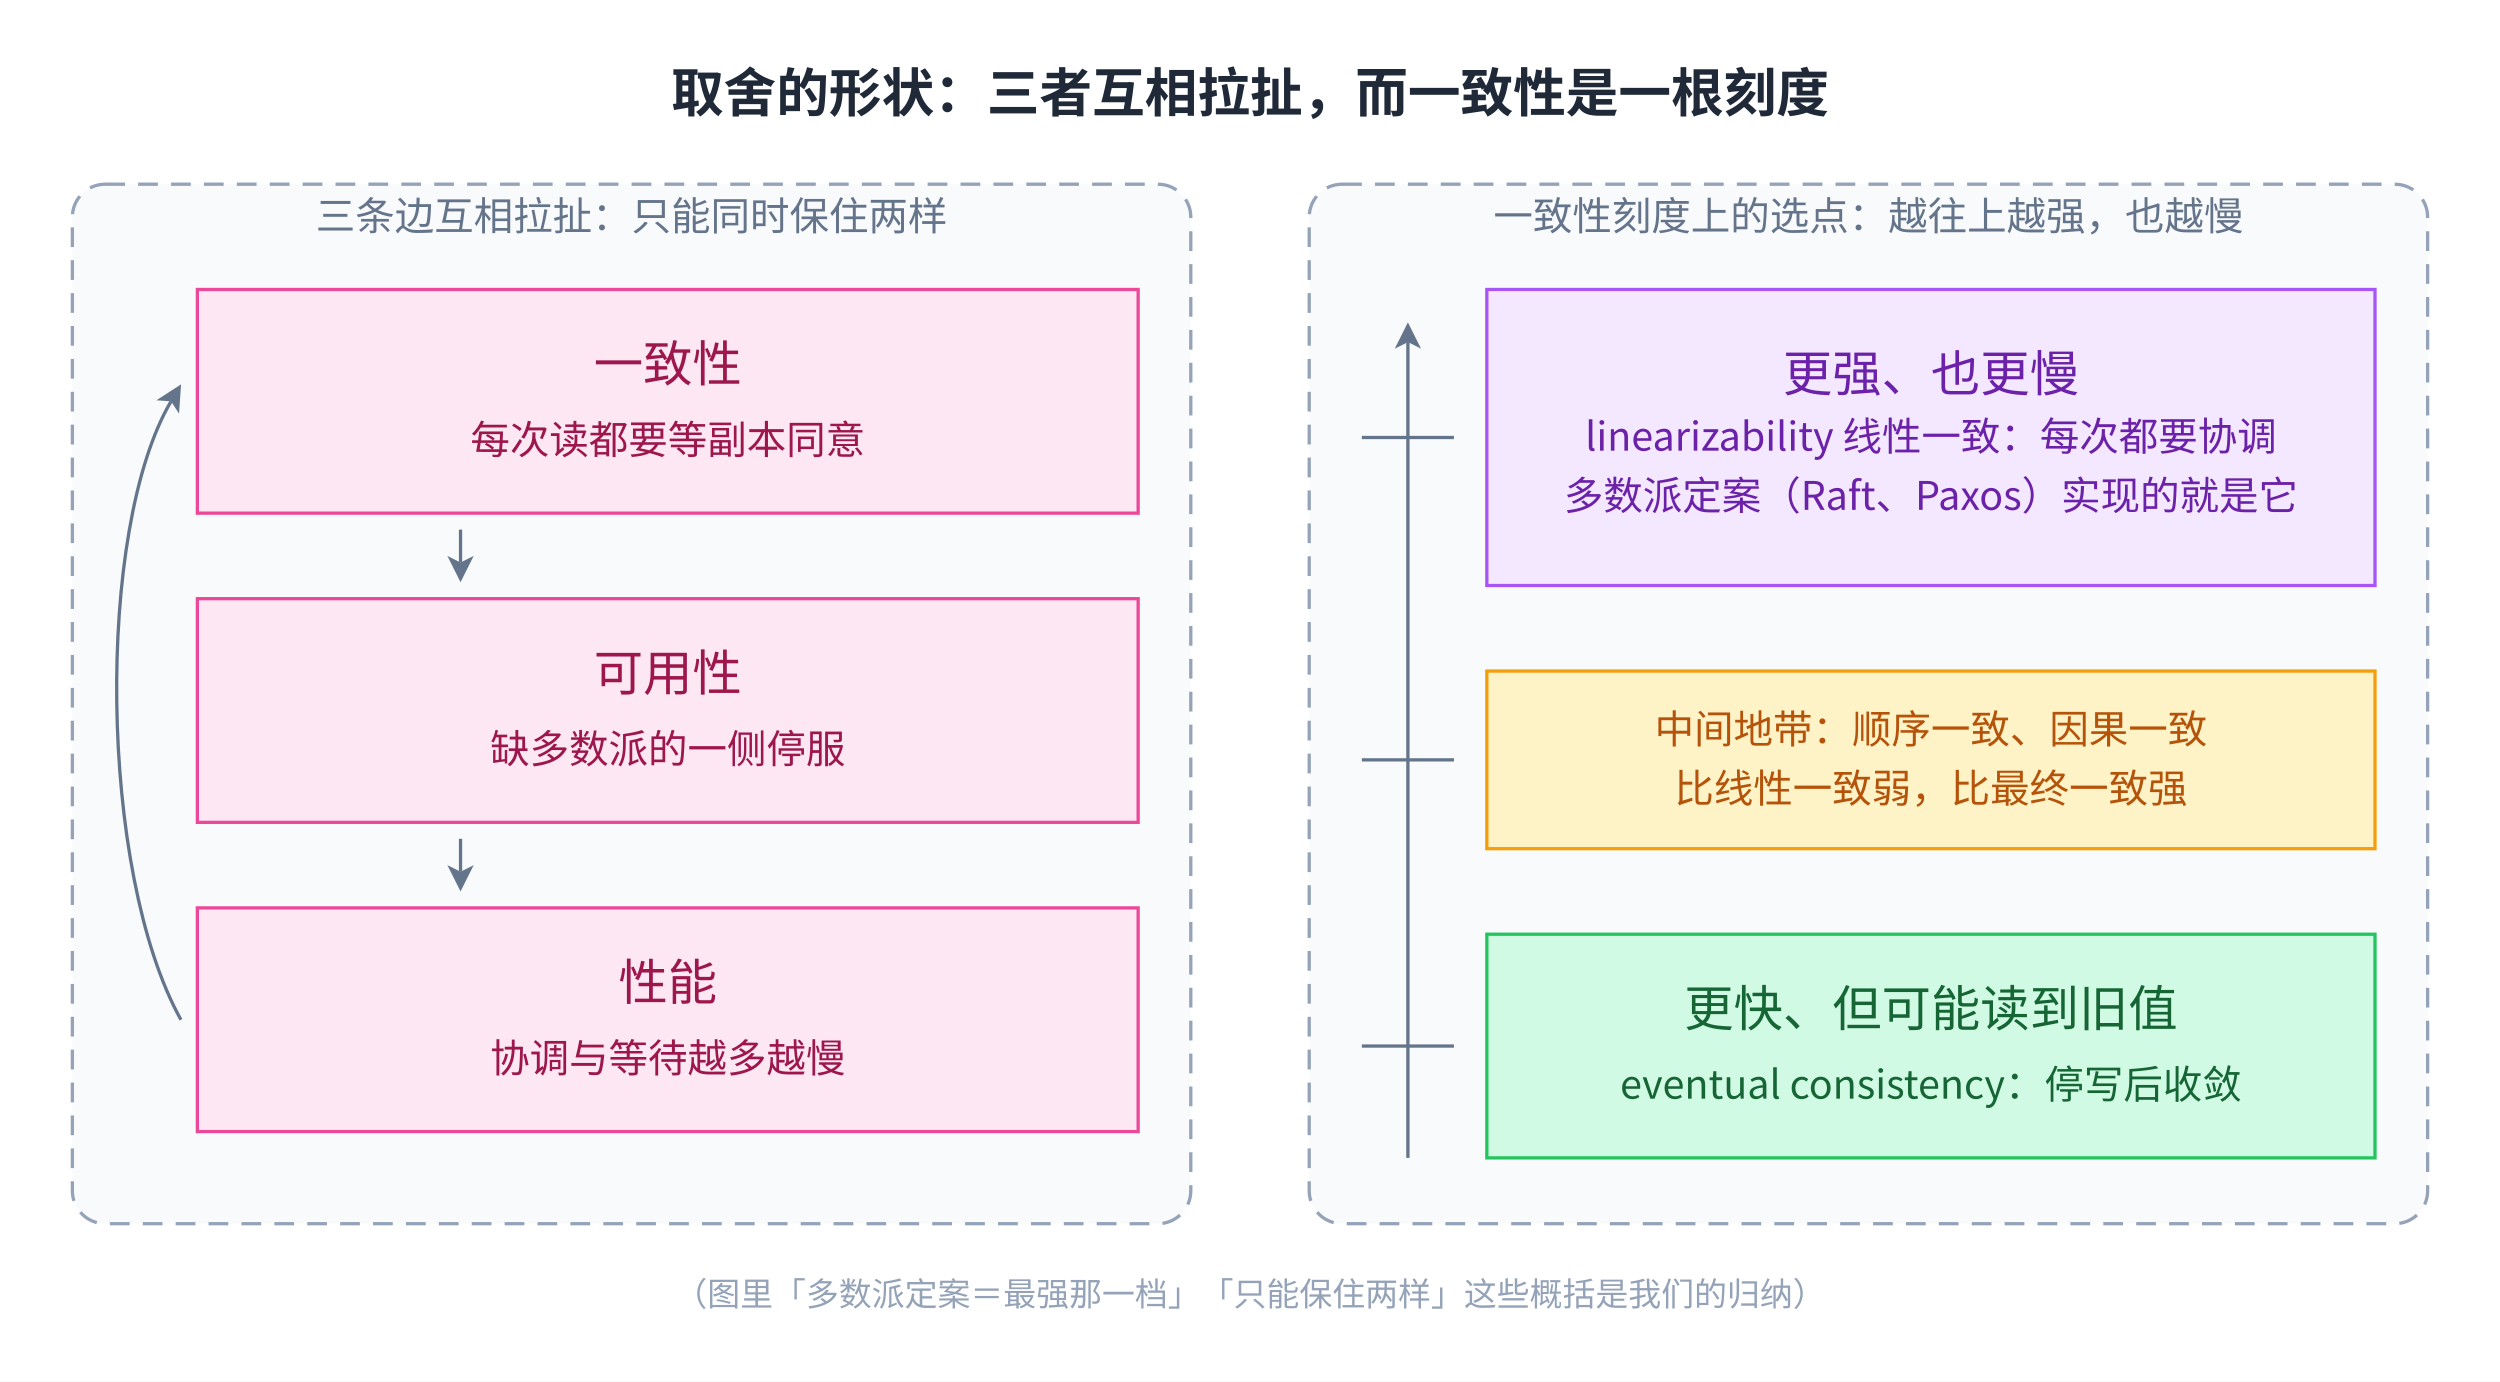
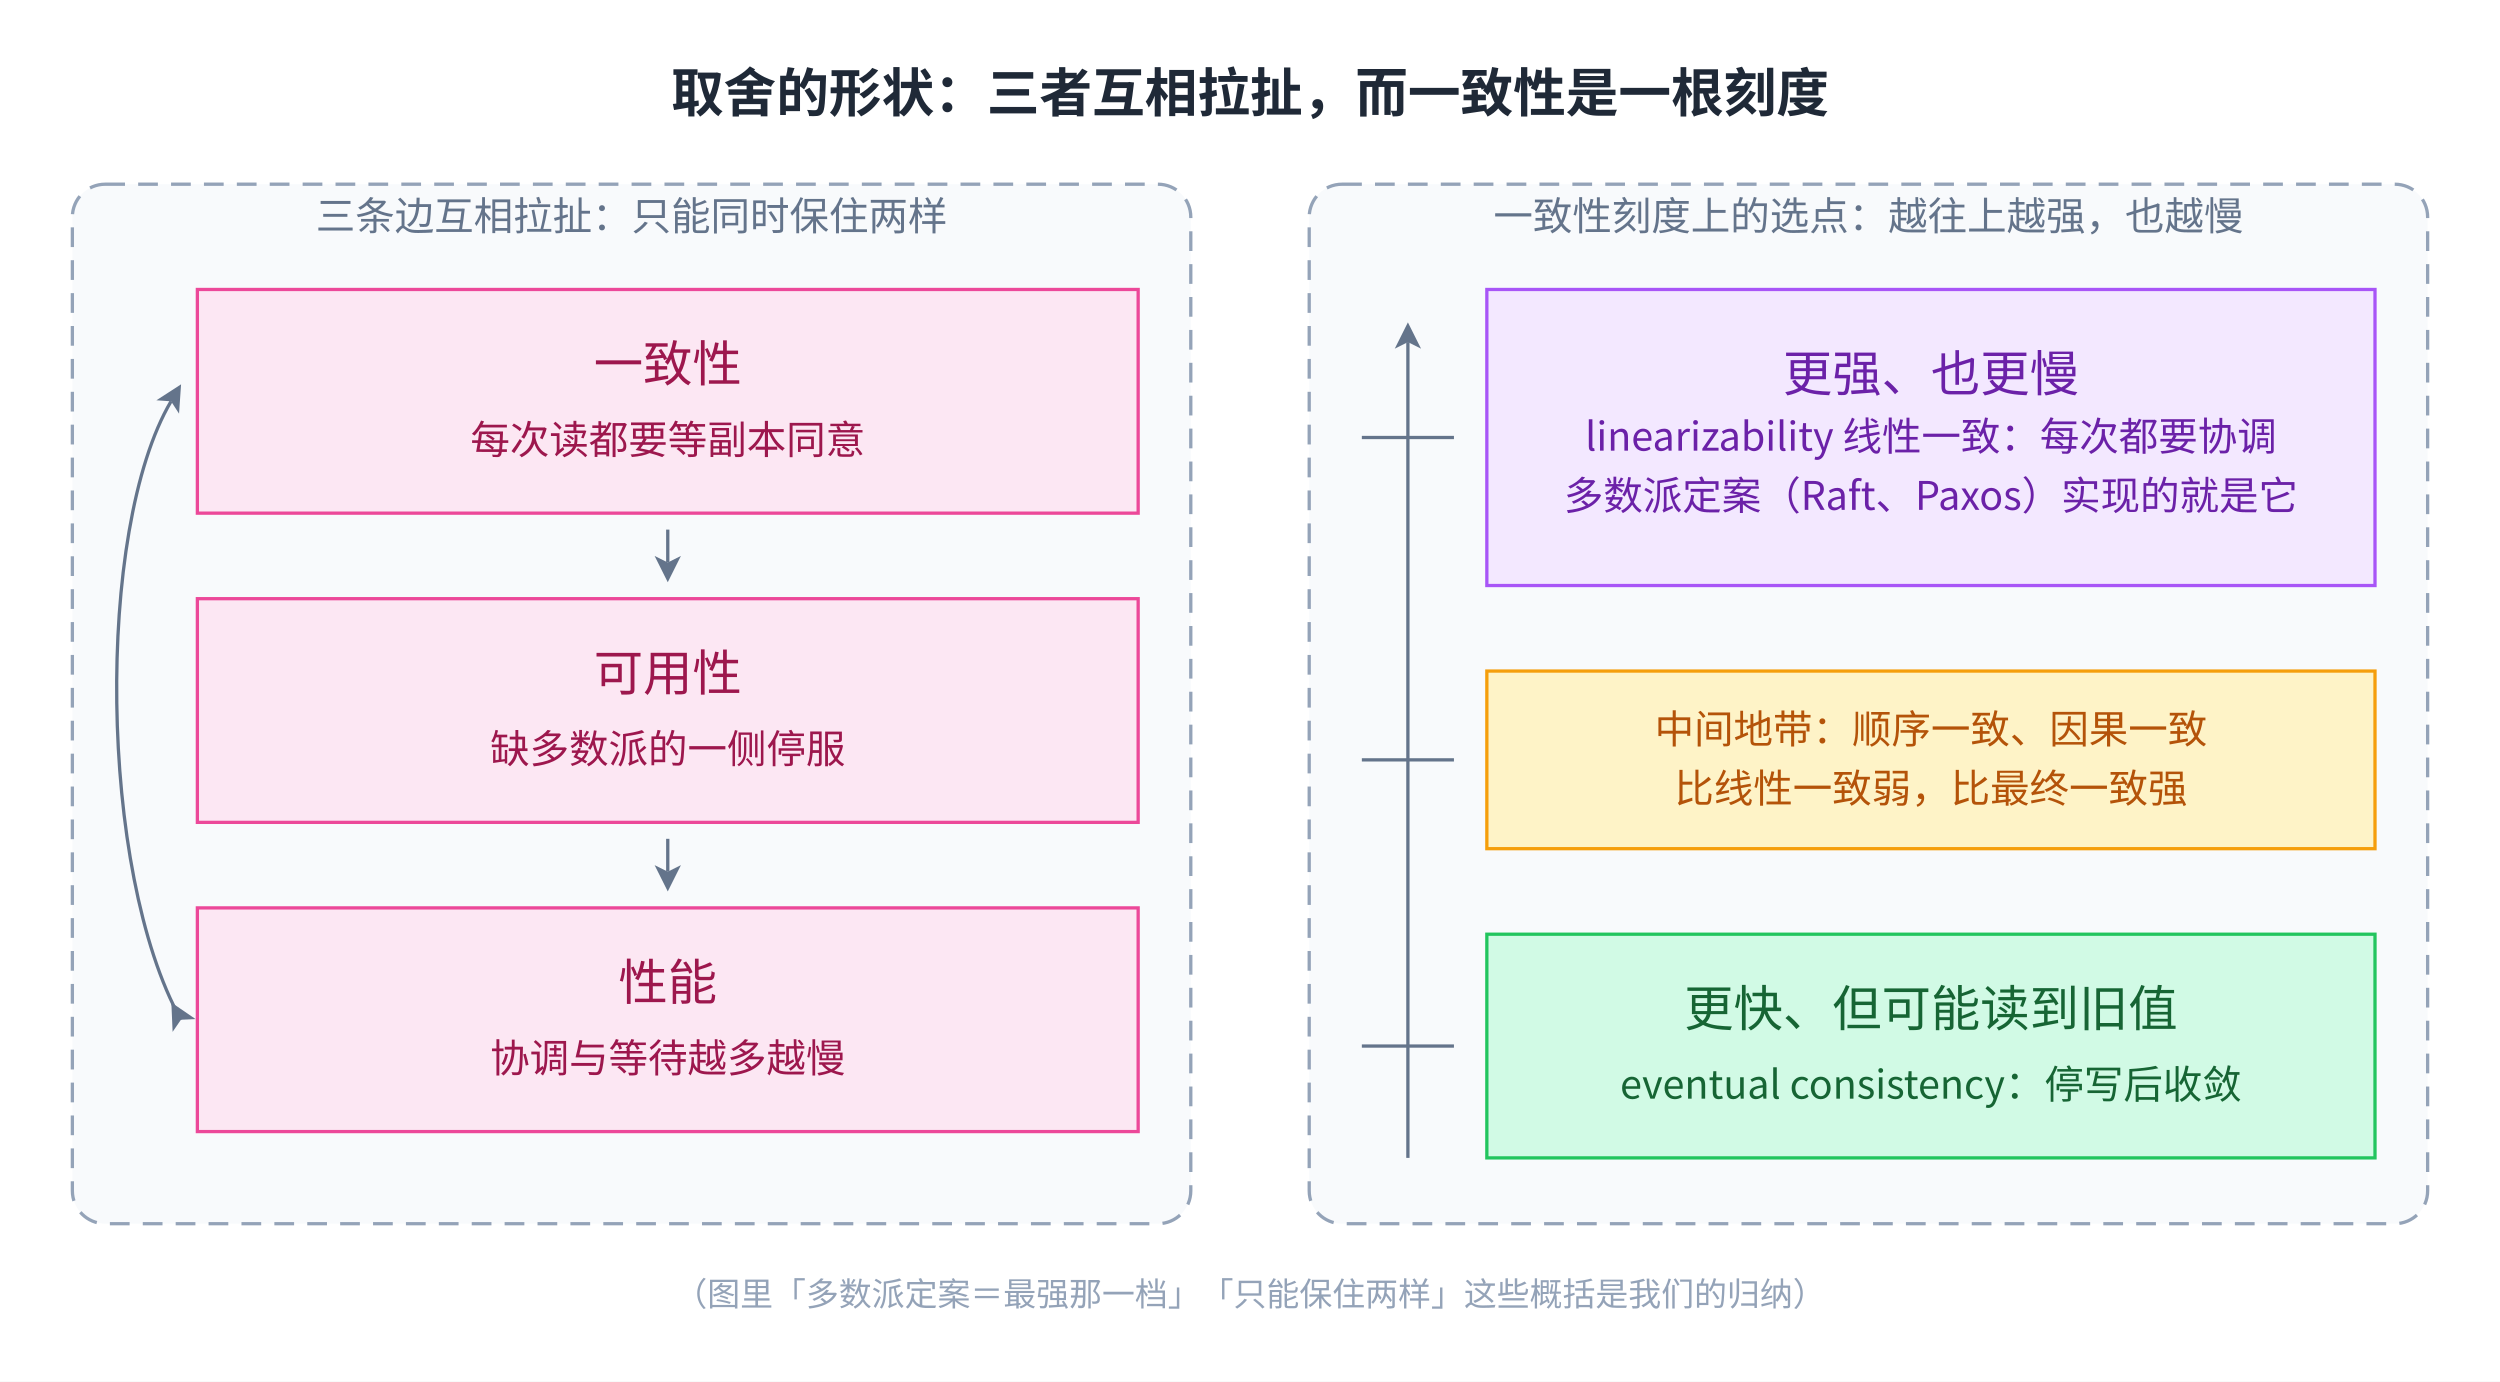
<svg xmlns="http://www.w3.org/2000/svg" viewBox="0 0 760 420" width="760" height="420" role="img" aria-labelledby="fig-intro-2-title fig-intro-2-desc">
  <defs>
    <style>
      text { font-family: 'PingFang SC', 'Microsoft YaHei', 'Noto Sans CJK SC', system-ui, sans-serif; }
    </style>
    <marker id="arrow" markerWidth="8" markerHeight="8" refX="2" refY="4" orient="auto" markerUnits="userSpaceOnUse">
      <path d="M0,0 L8,4 L0,8 L2,4 z" fill="#64748b" />
    </marker>
  </defs>
  <rect x="0" y="0" width="760" height="420" fill="#ffffff" />
  <text x="380" y="34" font-size="16" font-weight="600" fill="#1f2937" text-anchor="middle">取舍的形状：三者互相拉扯，而一致性是一根刻度</text>
  <rect x="22" y="56" width="340" height="316" rx="10" fill="#f8fafc" stroke="#94a3b8" stroke-dasharray="6,4" />
  <text x="192" y="70" font-size="12" fill="#64748b" text-anchor="middle">三条边互相拉扯：只能同时保住两样</text>
  <rect x="398" y="56" width="340" height="316" rx="10" fill="#f8fafc" stroke="#94a3b8" stroke-dasharray="6,4" />
  <text x="568" y="70" font-size="12" fill="#64748b" text-anchor="middle">一致性刻度上的选点：越往上越强，也越慢</text>
-   <path d="M140,161 L140,171" fill="none" stroke="#64748b" marker-end="url(#arrow)" />
-   <path d="M140,255 L140,265" fill="none" stroke="#64748b" marker-end="url(#arrow)" />
-   <path d="M55,310 C 30,265 29,161 52,122" fill="none" stroke="#64748b" marker-end="url(#arrow)" />
+   <path d="M203,161 L203,171" fill="none" stroke="#64748b" marker-end="url(#arrow)" />
+   <path d="M203,255 L203,265" fill="none" stroke="#64748b" marker-end="url(#arrow)" />
+   <path d="M55,310 C 30,265 29,161 52,122" fill="none" stroke="#64748b" marker-end="url(#arrow)" marker-start="url(#arrow)" />
  <path d="M428,352 L428,104" fill="none" stroke="#64748b" marker-end="url(#arrow)" />
  <path d="M414,133 L442,133" fill="none" stroke="#64748b" />
  <path d="M414,231 L442,231" fill="none" stroke="#64748b" />
  <path d="M414,318 L442,318" fill="none" stroke="#64748b" />
  <rect x="60" y="88" width="286" height="68" fill="#fce7f3" stroke="#ec4899" />
  <text x="203" y="116" font-size="15" fill="#9d174d" text-anchor="middle">一致性</text>
  <text x="203" y="138" font-size="12" fill="#9d174d" text-anchor="middle">每次读都要等副本同意</text>
  <rect x="60" y="182" width="286" height="68" fill="#fce7f3" stroke="#ec4899" />
  <text x="203" y="210" font-size="15" fill="#9d174d" text-anchor="middle">可用性</text>
  <text x="203" y="232" font-size="12" fill="#9d174d" text-anchor="middle">缺多数派的一侧停服</text>
  <rect x="60" y="276" width="286" height="68" fill="#fce7f3" stroke="#ec4899" />
  <text x="203" y="304" font-size="15" fill="#9d174d" text-anchor="middle">性能</text>
  <text x="203" y="326" font-size="12" fill="#9d174d" text-anchor="middle">协调与等待越多越慢</text>
  <rect x="452" y="88" width="270" height="90" fill="#f3e8ff" stroke="#a855f7" />
  <text x="587" y="119" font-size="15" fill="#6b21a8" text-anchor="middle">更强、也更慢</text>
  <text x="587" y="137" font-size="12" fill="#6b21a8" text-anchor="middle">linearizability 线性一致：每次都要协调</text>
  <text x="587" y="155" font-size="12" fill="#6b21a8" text-anchor="middle">多数派定案（Raft、Paxos）实现的就是它</text>
  <rect x="452" y="204" width="270" height="54" fill="#fef3c7" stroke="#f59e0b" />
  <text x="587" y="226" font-size="12" fill="#b45309" text-anchor="middle">中间地带：顺序一致、因果一致</text>
  <text x="587" y="244" font-size="12" fill="#b45309" text-anchor="middle">比线性一致弱，比最终一致强</text>
  <rect x="452" y="284" width="270" height="68" fill="#d1fae5" stroke="#22c55e" />
  <text x="587" y="312" font-size="15" fill="#166534" text-anchor="middle">更快、但可能读到旧值</text>
  <text x="587" y="334" font-size="12" fill="#166534" text-anchor="middle">eventual consistency：停写后收敛</text>
  <text x="380" y="397" font-size="10" fill="#94a3b8" text-anchor="middle">（图里「多数派定案＝最强那一档」「只能保住两样」这些概括是我们的归纳）</text>
</svg>
